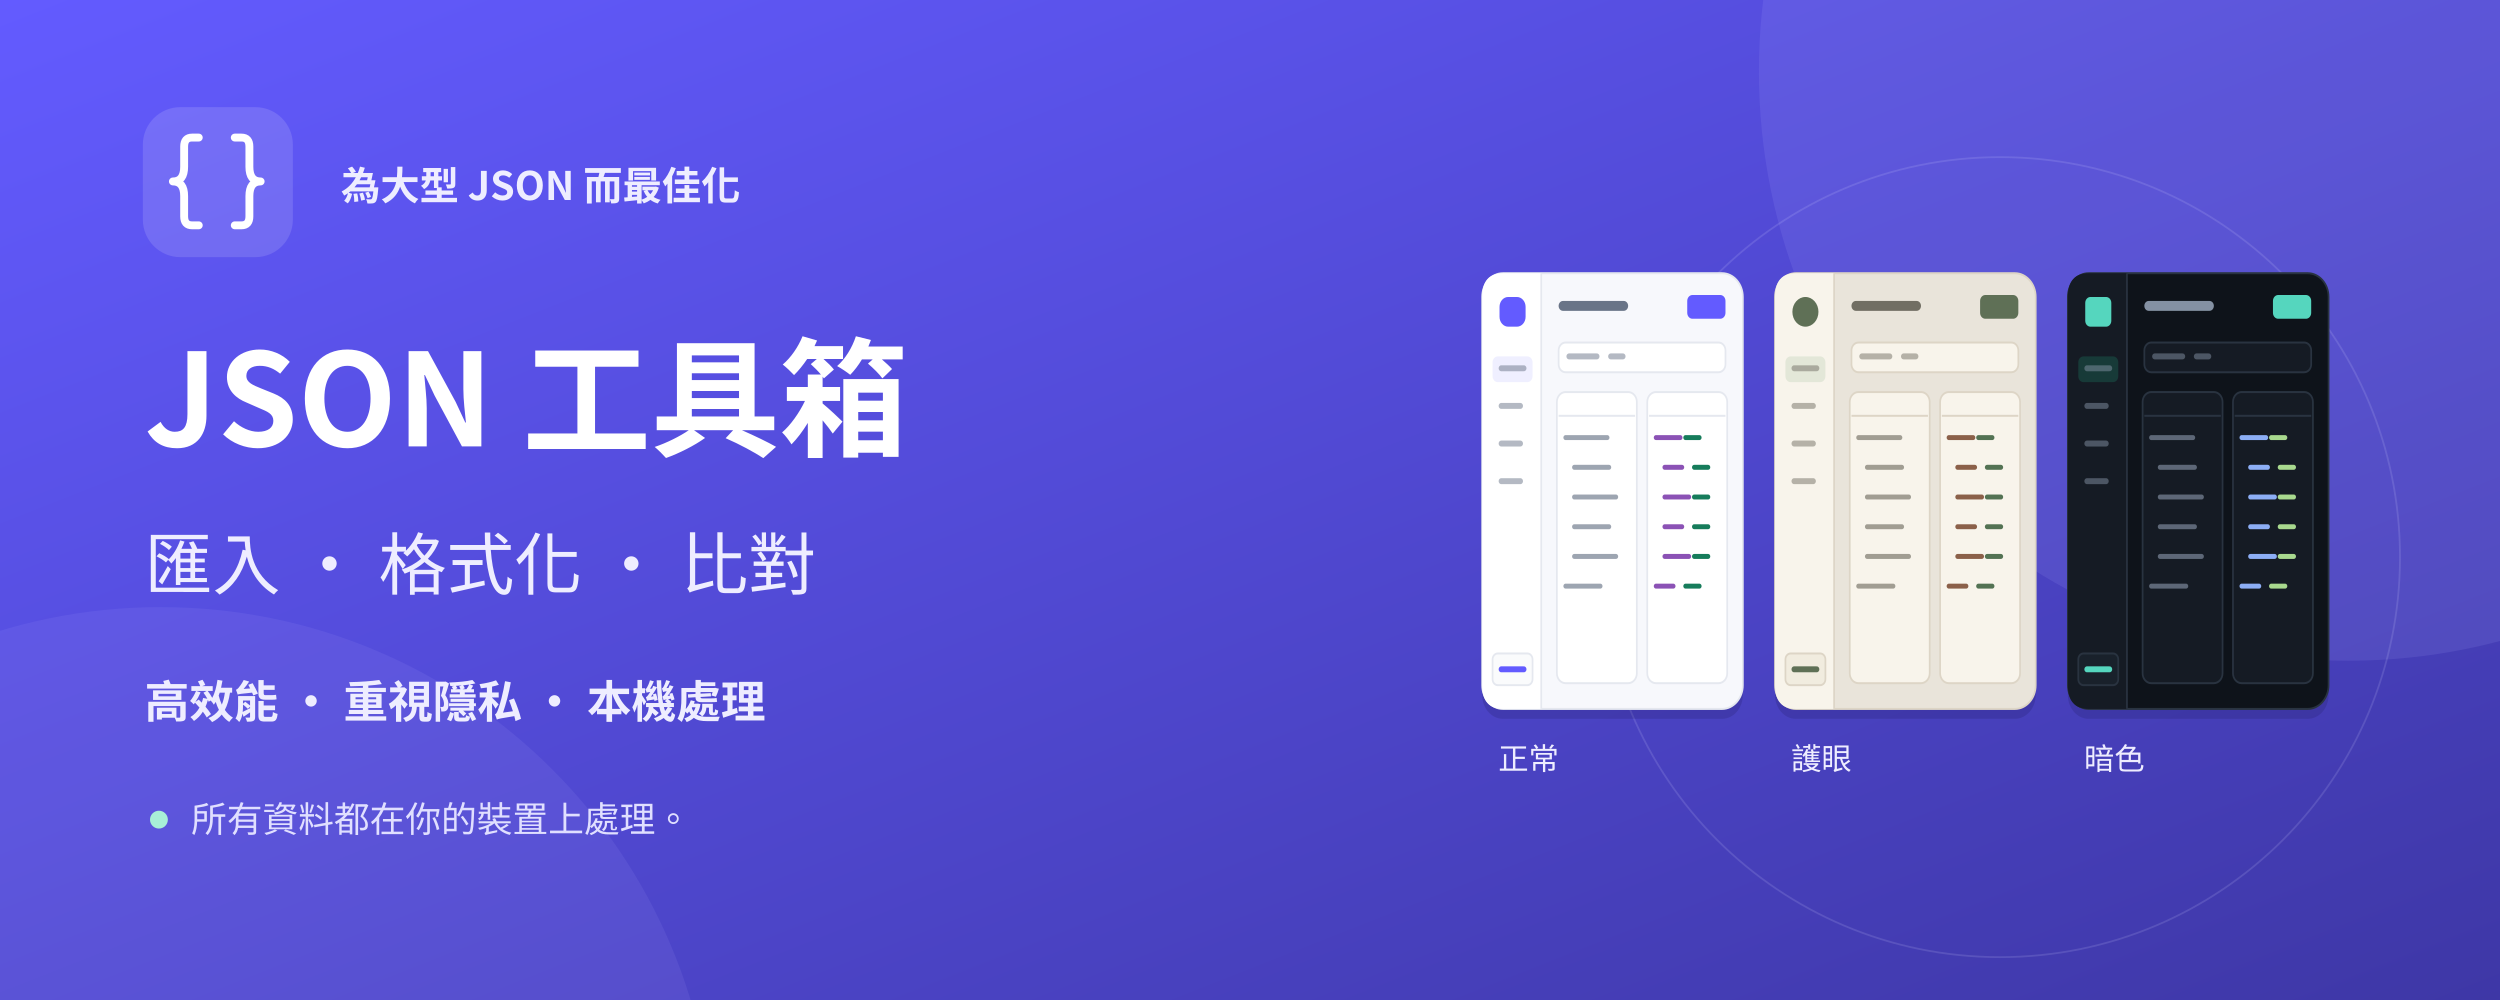
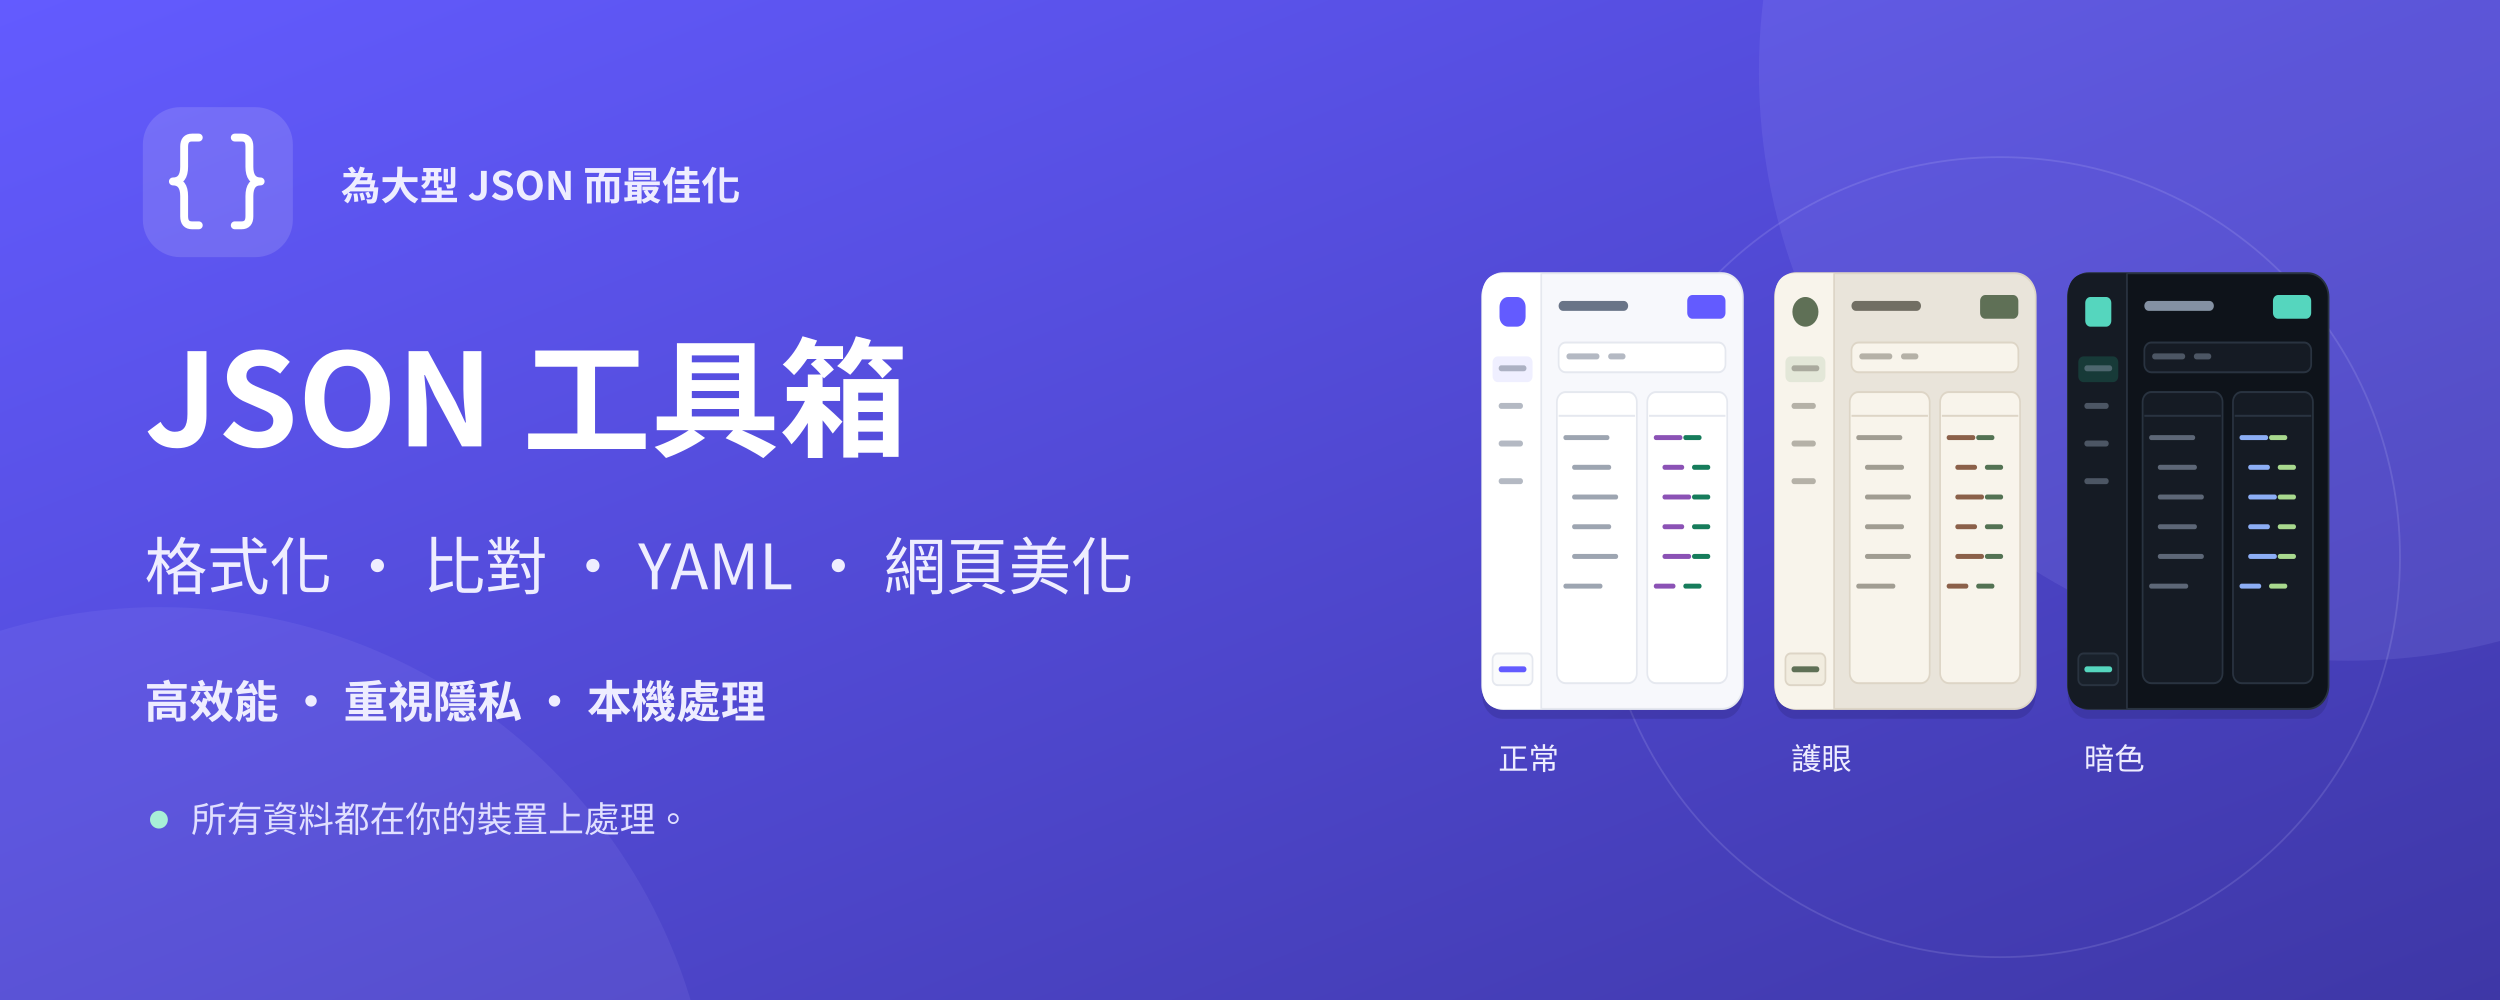
<svg xmlns="http://www.w3.org/2000/svg" width="1400" height="560" viewBox="0 0 1400 560" lang="zh-TW">
  <defs>
    <linearGradient id="bg" x2="1" y2="1">
      <stop stop-color="#635bff" />
      <stop offset="1" stop-color="#3e37a6" />
    </linearGradient>
  </defs>
  <rect width="1400" height="560" fill="url(#bg)" />
  <circle cx="1315" cy="40" r="330" fill="#b6b2ff" opacity=".12" />
  <circle cx="90" cy="650" r="310" fill="#b6b2ff" opacity=".1" />
  <circle cx="1120" cy="312" r="224" fill="none" stroke="#d8d6ff" stroke-width="1" opacity=".15" />
  <rect x="80" y="60" width="84" height="84" rx="21" fill="#fff" opacity=".13" />
  <g transform="translate(88 72) scale(.63)" fill="none" stroke="#fff" stroke-width="7" stroke-linecap="round" stroke-linejoin="round">
    <path d="M37 8h-6q-7 0-7 8v18q0 13-10 13 10 0 10 13v18q0 8 7 8h6" />
    <path d="M69 8h6q7 0 7 8v18q0 13 10 13-10 0-10 13v18q0 8-7 8h-6" />
  </g>
  <text x="191" y="112" fill="#eeedff" font-family="Noto Sans CJK TC, Microsoft JhengHei, sans-serif" font-size="22" font-weight="700" direction="ltr" unicode-bidi="isolate" text-anchor="start" data-max-width="588" data-min-x="190" data-max-x="780">為大型 JSON 而最佳化</text>
  <text x="81" y="250" fill="#fff" font-family="Noto Sans CJK TC, Microsoft JhengHei, sans-serif" font-size="72" font-weight="700" direction="ltr" unicode-bidi="isolate" text-anchor="start" data-max-width="698" data-min-x="80" data-max-x="780">JSON 工具箱</text>
-   <text x="81" y="330" fill="#eeedff" font-family="Noto Sans CJK TC, Microsoft JhengHei, sans-serif" font-size="38" font-weight="400" direction="ltr" unicode-bidi="isolate" text-anchor="start" data-max-width="698" data-min-x="80" data-max-x="780">匯入 · 格式化 · 比對</text>
+   <text x="81" y="330" fill="#eeedff" font-family="Noto Sans CJK TC, Microsoft JhengHei, sans-serif" font-size="35" font-weight="400" direction="ltr" unicode-bidi="isolate" text-anchor="start" data-max-width="698" data-min-x="80" data-max-x="780">格式化 · 比對 · YAML · 網頁美化</text>
  <text x="81" y="402" fill="#eeedff" font-family="Noto Sans CJK TC, Microsoft JhengHei, sans-serif" font-size="25" font-weight="600" direction="ltr" unicode-bidi="isolate" text-anchor="start" data-max-width="698" data-min-x="80" data-max-x="780">高效能 · 重視隱私 · 本機處理</text>
  <circle cx="89" cy="459" r="5" fill="#a8efd7" />
  <text x="107" y="466" fill="#e0dfff" font-family="Noto Sans CJK TC, Microsoft JhengHei, sans-serif" font-size="20" font-weight="400" direction="ltr" unicode-bidi="isolate" text-anchor="start" data-max-width="672" data-min-x="106" data-max-x="780">所有資料都在你的裝置上處理。</text>
  <g transform="translate(830 153) scale(0.9733333 1.109091)">
    <g>
      <rect x="0" y="5" width="150" height="220" rx="12" fill="#17134c" opacity=".18" />
      <rect width="150" height="220" rx="12" fill="#f7f8fc" stroke="#e5e8ef" />
      <path d="M12 0h22v220H12q-12 0-12-12V12Q0 0 12 0Z" fill="#ffffff" />
      <path d="M34 0v220" stroke="#e5e8ef" />
      <rect x="10" y="12" width="15" height="15" rx="5" fill="#635bff" />
      <rect x="6" y="42" width="23" height="13" rx="3" fill="#efefff" />
      <g stroke="#697487" stroke-width="3" stroke-linecap="round" opacity=".5">
        <path d="M11 48h13M11 67h11M11 86h11M11 105h11" />
      </g>
      <rect x="44" y="14" width="40" height="5" rx="2.5" fill="#697487" />
      <rect x="118" y="11" width="22" height="12" rx="3" fill="#635bff" />
      <rect x="44" y="35" width="96" height="15" rx="4" fill="#ffffff" stroke="#e5e8ef" />
      <path d="M50 42h16m8 0h7" stroke="#697487" stroke-width="3" stroke-linecap="round" opacity=".5" />
      <rect x="43" y="60" width="46" height="147" rx="5" fill="#ffffff" stroke="#e5e8ef" />
      <rect x="95" y="60" width="46" height="147" rx="5" fill="#ffffff" stroke="#e5e8ef" />
      <path d="M44 72h44M96 72h44" stroke="#e5e8ef" />
      <g stroke-width="2.5" stroke-linecap="round">
        <path d="M48 83h24" stroke="#697487" opacity=".65" />
        <path d="M100 83h14" stroke="#8b52b5" />
        <path d="M117 83h8" stroke="#167c5b" />
        <path d="M53 98h20" stroke="#697487" opacity=".65" />
        <path d="M105 98h10" stroke="#8b52b5" />
        <path d="M122 98h8" stroke="#167c5b" />
        <path d="M53 113h24" stroke="#697487" opacity=".65" />
        <path d="M105 113h14" stroke="#8b52b5" />
        <path d="M122 113h8" stroke="#167c5b" />
        <path d="M53 128h20" stroke="#697487" opacity=".65" />
        <path d="M105 128h10" stroke="#8b52b5" />
        <path d="M122 128h8" stroke="#167c5b" />
        <path d="M53 143h24" stroke="#697487" opacity=".65" />
        <path d="M105 143h14" stroke="#8b52b5" />
        <path d="M122 143h8" stroke="#167c5b" />
        <path d="M48 158h20" stroke="#697487" opacity=".65" />
        <path d="M100 158h10" stroke="#8b52b5" />
        <path d="M117 158h8" stroke="#167c5b" />
      </g>
      <rect x="6" y="192" width="23" height="16" rx="3" fill="#fafbfc" stroke="#e5e8ef" />
      <path d="M11 200h13" stroke="#635bff" stroke-width="3" stroke-linecap="round" />
    </g>
  </g>
  <text x="839" y="431" fill="#eeedff" font-family="Noto Sans CJK TC, Microsoft JhengHei, sans-serif" font-size="17" font-weight="500" direction="ltr" unicode-bidi="isolate" text-anchor="start" data-max-width="128" data-min-x="838" data-max-x="968">正常</text>
  <g transform="translate(994 153) scale(0.9733333 1.109091)">
    <g>
      <rect x="0" y="5" width="150" height="220" rx="12" fill="#17134c" opacity=".18" />
      <rect width="150" height="220" rx="12" fill="#e9e4da" stroke="#ddd5c6" />
      <path d="M12 0h22v220H12q-12 0-12-12V12Q0 0 12 0Z" fill="#f8f4eb" />
      <path d="M34 0v220" stroke="#ddd5c6" />
      <rect x="10" y="12" width="15" height="15" rx="8" fill="#5f7056" />
      <rect x="6" y="42" width="23" height="13" rx="3" fill="#e3e7d8" />
      <g stroke="#716e63" stroke-width="3" stroke-linecap="round" opacity=".5">
        <path d="M11 48h13M11 67h11M11 86h11M11 105h11" />
      </g>
      <rect x="44" y="14" width="40" height="5" rx="2.5" fill="#716e63" />
      <rect x="118" y="11" width="22" height="12" rx="3" fill="#5f7056" />
      <rect x="44" y="35" width="96" height="15" rx="4" fill="#f8f4eb" stroke="#ddd5c6" />
      <path d="M50 42h16m8 0h7" stroke="#716e63" stroke-width="3" stroke-linecap="round" opacity=".5" />
      <rect x="43" y="60" width="46" height="147" rx="5" fill="#f8f4eb" stroke="#ddd5c6" />
      <rect x="95" y="60" width="46" height="147" rx="5" fill="#f8f4eb" stroke="#ddd5c6" />
      <path d="M44 72h44M96 72h44" stroke="#ddd5c6" />
      <g stroke-width="2.5" stroke-linecap="round">
        <path d="M48 83h24" stroke="#716e63" opacity=".65" />
        <path d="M100 83h14" stroke="#8b6049" />
        <path d="M117 83h8" stroke="#537253" />
        <path d="M53 98h20" stroke="#716e63" opacity=".65" />
        <path d="M105 98h10" stroke="#8b6049" />
        <path d="M122 98h8" stroke="#537253" />
        <path d="M53 113h24" stroke="#716e63" opacity=".65" />
        <path d="M105 113h14" stroke="#8b6049" />
        <path d="M122 113h8" stroke="#537253" />
        <path d="M53 128h20" stroke="#716e63" opacity=".65" />
        <path d="M105 128h10" stroke="#8b6049" />
        <path d="M122 128h8" stroke="#537253" />
        <path d="M53 143h24" stroke="#716e63" opacity=".65" />
        <path d="M105 143h14" stroke="#8b6049" />
        <path d="M122 143h8" stroke="#537253" />
        <path d="M48 158h20" stroke="#716e63" opacity=".65" />
        <path d="M100 158h10" stroke="#8b6049" />
        <path d="M117 158h8" stroke="#537253" />
      </g>
      <rect x="6" y="192" width="23" height="16" rx="3" fill="#f1ecdf" stroke="#ddd5c6" />
      <path d="M11 200h13" stroke="#5f7056" stroke-width="3" stroke-linecap="round" />
    </g>
  </g>
  <text x="1003" y="431" fill="#eeedff" font-family="Noto Sans CJK TC, Microsoft JhengHei, sans-serif" font-size="17" font-weight="500" direction="ltr" unicode-bidi="isolate" text-anchor="start" data-max-width="128" data-min-x="1002" data-max-x="1132">護眼</text>
  <g transform="translate(1158 153) scale(0.9733333 1.109091)">
    <g>
      <rect x="0" y="5" width="150" height="220" rx="12" fill="#17134c" opacity=".18" />
      <rect width="150" height="220" rx="12" fill="#0e131a" stroke="#293340" />
      <path d="M12 0h22v220H12q-12 0-12-12V12Q0 0 12 0Z" fill="#151b24" />
      <path d="M34 0v220" stroke="#293340" />
      <rect x="10" y="12" width="15" height="15" rx="3" fill="#55d6be" />
      <rect x="6" y="42" width="23" height="13" rx="3" fill="#173a38" />
      <g stroke="#8491a3" stroke-width="3" stroke-linecap="round" opacity=".5">
        <path d="M11 48h13M11 67h11M11 86h11M11 105h11" />
      </g>
      <rect x="44" y="14" width="40" height="5" rx="2.5" fill="#8491a3" />
      <rect x="118" y="11" width="22" height="12" rx="3" fill="#55d6be" />
      <rect x="44" y="35" width="96" height="15" rx="4" fill="#151b24" stroke="#293340" />
      <path d="M50 42h16m8 0h7" stroke="#8491a3" stroke-width="3" stroke-linecap="round" opacity=".5" />
      <rect x="43" y="60" width="46" height="147" rx="5" fill="#151b24" stroke="#293340" />
      <rect x="95" y="60" width="46" height="147" rx="5" fill="#151b24" stroke="#293340" />
      <path d="M44 72h44M96 72h44" stroke="#293340" />
      <g stroke-width="2.5" stroke-linecap="round">
        <path d="M48 83h24" stroke="#8491a3" opacity=".65" />
        <path d="M100 83h14" stroke="#8caef5" />
        <path d="M117 83h8" stroke="#a8d98e" />
        <path d="M53 98h20" stroke="#8491a3" opacity=".65" />
        <path d="M105 98h10" stroke="#8caef5" />
        <path d="M122 98h8" stroke="#a8d98e" />
        <path d="M53 113h24" stroke="#8491a3" opacity=".65" />
        <path d="M105 113h14" stroke="#8caef5" />
        <path d="M122 113h8" stroke="#a8d98e" />
        <path d="M53 128h20" stroke="#8491a3" opacity=".65" />
        <path d="M105 128h10" stroke="#8caef5" />
        <path d="M122 128h8" stroke="#a8d98e" />
        <path d="M53 143h24" stroke="#8491a3" opacity=".65" />
        <path d="M105 143h14" stroke="#8caef5" />
        <path d="M122 143h8" stroke="#a8d98e" />
        <path d="M48 158h20" stroke="#8491a3" opacity=".65" />
        <path d="M100 158h10" stroke="#8caef5" />
        <path d="M117 158h8" stroke="#a8d98e" />
      </g>
      <rect x="6" y="192" width="23" height="16" rx="3" fill="#19212b" stroke="#293340" />
      <path d="M11 200h13" stroke="#55d6be" stroke-width="3" stroke-linecap="round" />
    </g>
  </g>
  <text x="1167" y="431" fill="#eeedff" font-family="Noto Sans CJK TC, Microsoft JhengHei, sans-serif" font-size="17" font-weight="500" direction="ltr" unicode-bidi="isolate" text-anchor="start" data-max-width="128" data-min-x="1166" data-max-x="1296">暗色</text>
</svg>
